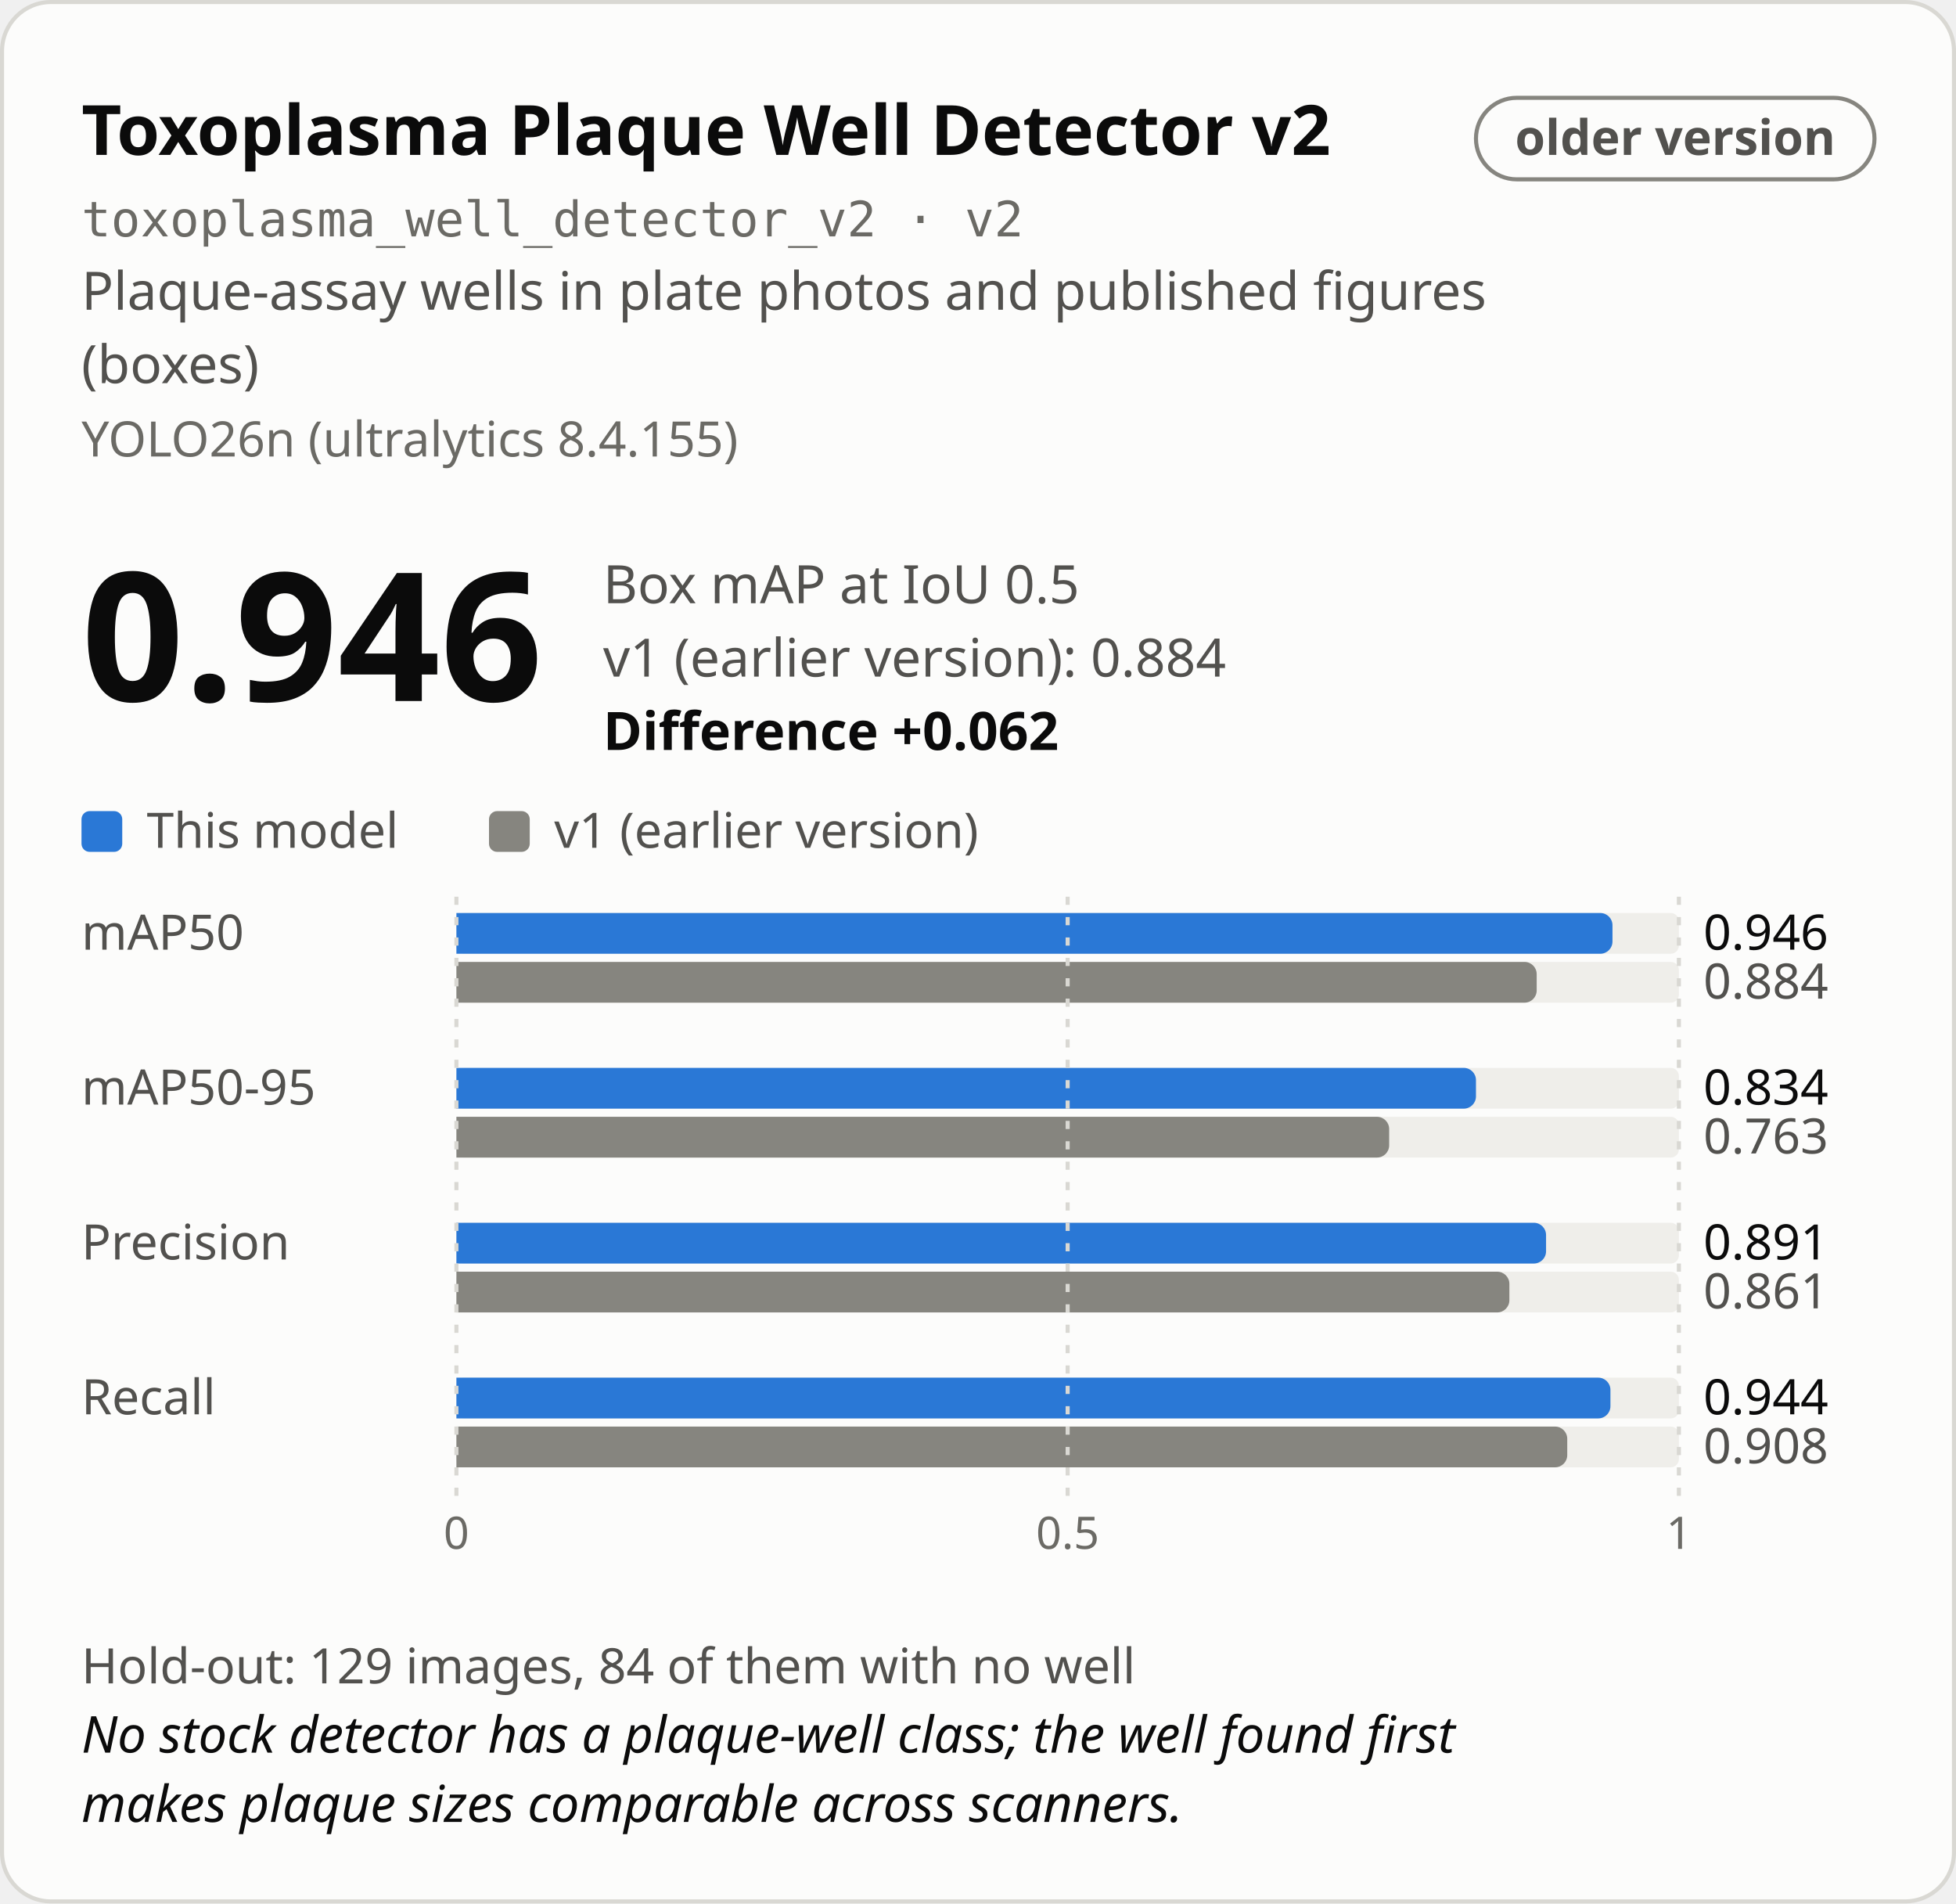
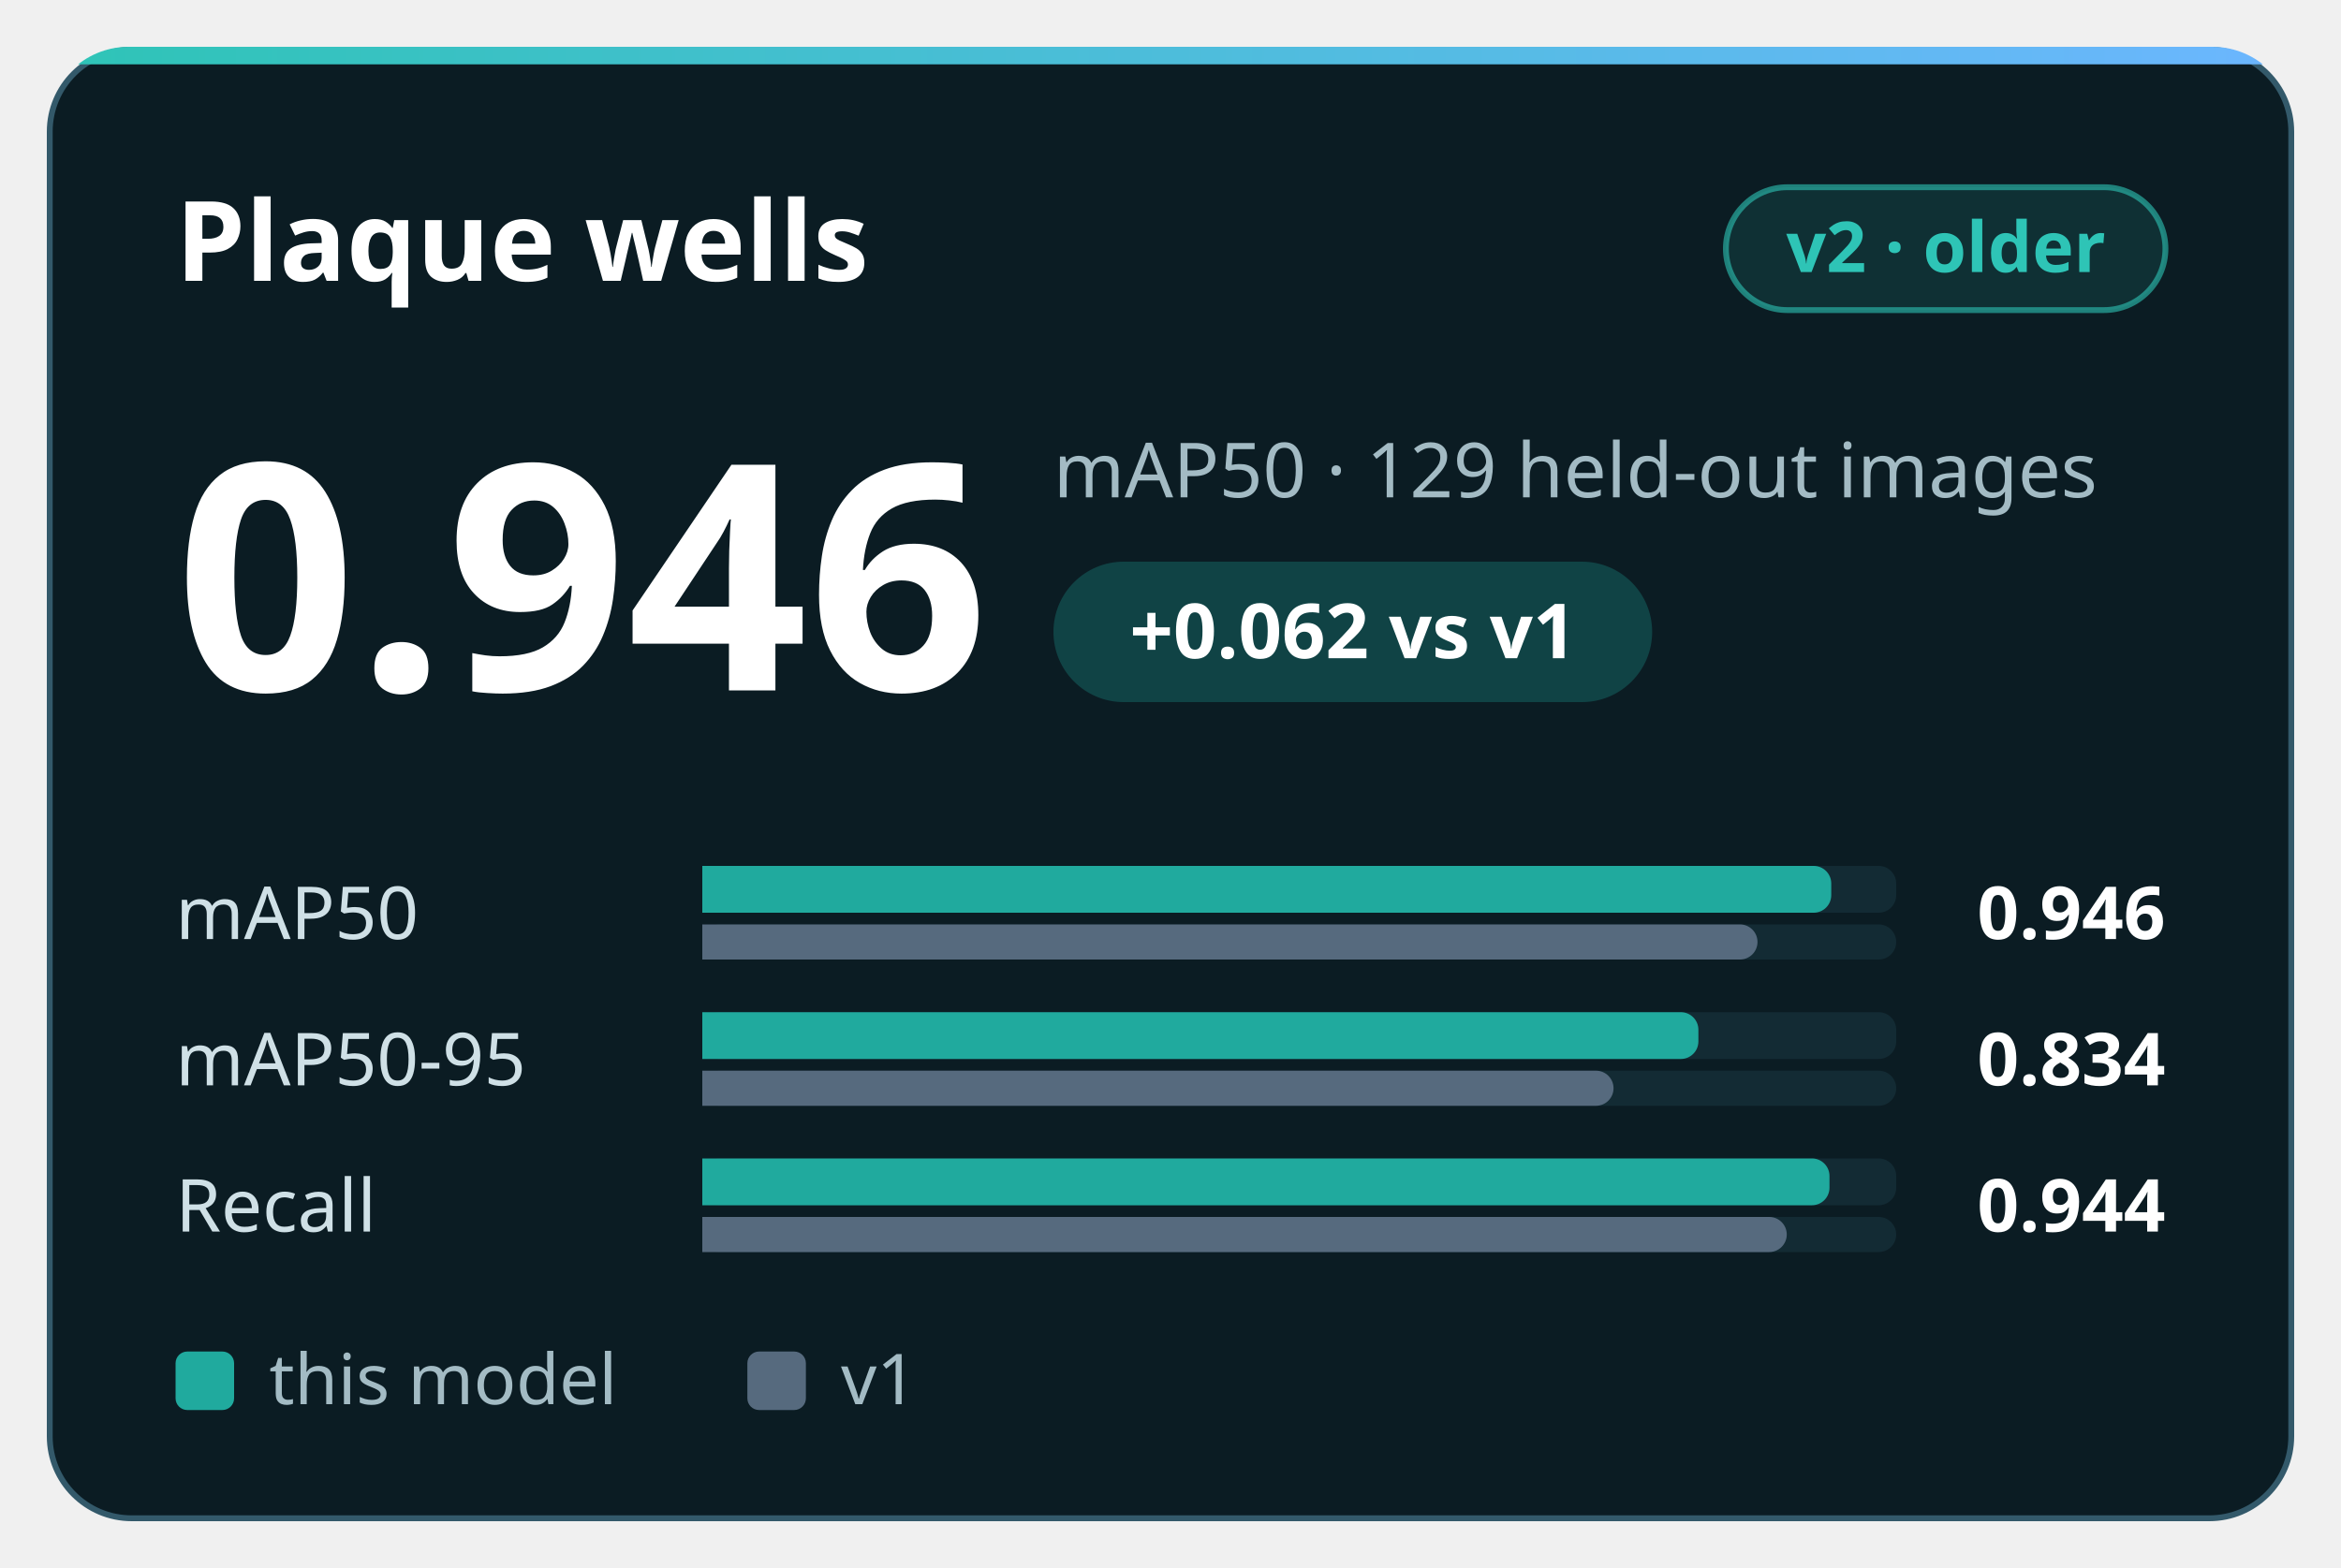
- <svg xmlns="http://www.w3.org/2000/svg" width="480" height="467" viewBox="0 0 480 467" role="img" aria-labelledby="t d">
-   <style>.bg{fill:#fcfcfb;stroke:#d9d8d3}.t1{fill:#0b0b0b}.t2{fill:#52514e}.t3{fill:#6b6a65}.ft{fill:#2a78d6}.va{fill:#86857f}.tr{fill:#efeeea}.ax{stroke:#d9d8d3}.pl{fill:none;stroke:#2a78d6}.pt{fill:#1c5cab}.po{fill:none;stroke:#86857f}.pu{fill:#52514e}@media (prefers-color-scheme: dark){.bg{fill:#1a1a19;stroke:#3a3936}.t1{fill:#f0efec}.t2{fill:#c3c2b7}.t3{fill:#a3a29a}.ft{fill:#3987e5}.va{fill:#7c7b75}.tr{fill:#262624}.ax{stroke:#3a3936}.pl{stroke:#3987e5}.pt{fill:#86b6ef}.po{stroke:#7c7b75}.pu{fill:#c3c2b7}}</style>
-   <rect class="bg" x="0.5" y="0.5" width="479" height="466" rx="12" stroke-width="1" />
-   <text x="20.0" y="38.0" class="t1" font-size="17" font-weight="600" text-anchor="start" font-family="-apple-system, BlinkMacSystemFont, 'Segoe UI', 'Noto Sans', Helvetica, Arial, sans-serif">Toxoplasma Plaque Well Detector v2</text>
-   <rect class="po" x="362.2" y="24" width="97.8" height="20" rx="10" />
-   <text x="411.1" y="38.0" class="pu" font-size="12" font-weight="600" text-anchor="middle" font-family="-apple-system, BlinkMacSystemFont, 'Segoe UI', 'Noto Sans', Helvetica, Arial, sans-serif">older version</text>
-   <text x="20.0" y="58.0" class="t3" font-size="12" font-weight="400" text-anchor="start" font-family="ui-monospace, SFMono-Regular, Menlo, Consolas, monospace">toxoplasma_well_detector_v2 · v2</text>
-   <text x="20.0" y="76.0" class="t2" font-size="13" font-weight="400" text-anchor="start" font-family="-apple-system, BlinkMacSystemFont, 'Segoe UI', 'Noto Sans', Helvetica, Arial, sans-serif">Plaque-assay wells in plate photos and published figures</text>
-   <text x="20.0" y="94.0" class="t2" font-size="13" font-weight="400" text-anchor="start" font-family="-apple-system, BlinkMacSystemFont, 'Segoe UI', 'Noto Sans', Helvetica, Arial, sans-serif">(boxes)</text>
-   <text x="20.0" y="112.0" class="t3" font-size="12" font-weight="400" text-anchor="start" font-family="-apple-system, BlinkMacSystemFont, 'Segoe UI', 'Noto Sans', Helvetica, Arial, sans-serif">YOLO26n (ultralytics 8.4.155)</text>
-   <text x="20.0" y="172.0" class="t1" font-size="44" font-weight="600" text-anchor="start" font-family="-apple-system, BlinkMacSystemFont, 'Segoe UI', 'Noto Sans', Helvetica, Arial, sans-serif">0.946</text>
-   <text x="148.0" y="148.0" class="t2" font-size="13" font-weight="400" text-anchor="start" font-family="-apple-system, BlinkMacSystemFont, 'Segoe UI', 'Noto Sans', Helvetica, Arial, sans-serif">Box mAP at IoU 0.5</text>
-   <text x="148.0" y="166.0" class="t2" font-size="13" font-weight="400" text-anchor="start" font-family="-apple-system, BlinkMacSystemFont, 'Segoe UI', 'Noto Sans', Helvetica, Arial, sans-serif">v1 (earlier version): 0.884</text>
-   <text x="148.0" y="184.0" class="t1" font-size="13" font-weight="600" text-anchor="start" font-family="-apple-system, BlinkMacSystemFont, 'Segoe UI', 'Noto Sans', Helvetica, Arial, sans-serif">Difference +0.062</text>
-   <rect class="ft" x="20" y="199" width="10" height="10" rx="2" />
-   <text x="36.0" y="208.0" class="t2" font-size="12" font-weight="400" text-anchor="start" font-family="-apple-system, BlinkMacSystemFont, 'Segoe UI', 'Noto Sans', Helvetica, Arial, sans-serif">This model</text>
-   <rect class="va" x="120" y="199" width="10" height="10" rx="2" />
-   <text x="136.0" y="208.0" class="t2" font-size="12" font-weight="400" text-anchor="start" font-family="-apple-system, BlinkMacSystemFont, 'Segoe UI', 'Noto Sans', Helvetica, Arial, sans-serif">v1 (earlier version)</text>
-   <text x="20.0" y="233.0" class="t2" font-size="12" font-weight="400" text-anchor="start" font-family="-apple-system, BlinkMacSystemFont, 'Segoe UI', 'Noto Sans', Helvetica, Arial, sans-serif">mAP50</text>
-   <rect class="tr" x="112" y="224" width="300" height="10" rx="2" />
-   <path class="ft" d="M112.0 224.0h280.7a3.0 3.0 0 0 1 3.0 3.0v4.0a3.0 3.0 0 0 1 -3.0 3.0h-280.7z" />
-   <text x="418.0" y="233.0" class="t1" font-size="12" font-weight="400" text-anchor="start" font-family="-apple-system, BlinkMacSystemFont, 'Segoe UI', 'Noto Sans', Helvetica, Arial, sans-serif">0.946</text>
-   <rect class="tr" x="112" y="236" width="300" height="10" rx="2" />
-   <path class="va" d="M112.0 236.0h262.1a3.0 3.0 0 0 1 3.0 3.0v4.0a3.0 3.0 0 0 1 -3.0 3.0h-262.1z" />
-   <text x="418.0" y="245.0" class="t2" font-size="12" font-weight="400" text-anchor="start" font-family="-apple-system, BlinkMacSystemFont, 'Segoe UI', 'Noto Sans', Helvetica, Arial, sans-serif">0.884</text>
-   <text x="20.0" y="271.0" class="t2" font-size="12" font-weight="400" text-anchor="start" font-family="-apple-system, BlinkMacSystemFont, 'Segoe UI', 'Noto Sans', Helvetica, Arial, sans-serif">mAP50-95</text>
-   <rect class="tr" x="112" y="262" width="300" height="10" rx="2" />
-   <path class="ft" d="M112.0 262.0h247.2a3.0 3.0 0 0 1 3.0 3.0v4.0a3.0 3.0 0 0 1 -3.0 3.0h-247.2z" />
-   <text x="418.0" y="271.0" class="t1" font-size="12" font-weight="400" text-anchor="start" font-family="-apple-system, BlinkMacSystemFont, 'Segoe UI', 'Noto Sans', Helvetica, Arial, sans-serif">0.834</text>
-   <rect class="tr" x="112" y="274" width="300" height="10" rx="2" />
-   <path class="va" d="M112.0 274.0h225.9a3.0 3.0 0 0 1 3.0 3.0v4.0a3.0 3.0 0 0 1 -3.0 3.0h-225.9z" />
-   <text x="418.0" y="283.0" class="t2" font-size="12" font-weight="400" text-anchor="start" font-family="-apple-system, BlinkMacSystemFont, 'Segoe UI', 'Noto Sans', Helvetica, Arial, sans-serif">0.763</text>
-   <text x="20.0" y="309.0" class="t2" font-size="12" font-weight="400" text-anchor="start" font-family="-apple-system, BlinkMacSystemFont, 'Segoe UI', 'Noto Sans', Helvetica, Arial, sans-serif">Precision</text>
-   <rect class="tr" x="112" y="300" width="300" height="10" rx="2" />
-   <path class="ft" d="M112.0 300.0h264.4a3.0 3.0 0 0 1 3.0 3.0v4.0a3.0 3.0 0 0 1 -3.0 3.0h-264.4z" />
-   <text x="418.0" y="309.0" class="t1" font-size="12" font-weight="400" text-anchor="start" font-family="-apple-system, BlinkMacSystemFont, 'Segoe UI', 'Noto Sans', Helvetica, Arial, sans-serif">0.891</text>
-   <rect class="tr" x="112" y="312" width="300" height="10" rx="2" />
-   <path class="va" d="M112.0 312.0h255.4a3.0 3.0 0 0 1 3.0 3.0v4.0a3.0 3.0 0 0 1 -3.0 3.0h-255.4z" />
-   <text x="418.0" y="321.0" class="t2" font-size="12" font-weight="400" text-anchor="start" font-family="-apple-system, BlinkMacSystemFont, 'Segoe UI', 'Noto Sans', Helvetica, Arial, sans-serif">0.861</text>
-   <text x="20.0" y="347.0" class="t2" font-size="12" font-weight="400" text-anchor="start" font-family="-apple-system, BlinkMacSystemFont, 'Segoe UI', 'Noto Sans', Helvetica, Arial, sans-serif">Recall</text>
-   <rect class="tr" x="112" y="338" width="300" height="10" rx="2" />
-   <path class="ft" d="M112.0 338.0h280.2a3.0 3.0 0 0 1 3.0 3.0v4.0a3.0 3.0 0 0 1 -3.0 3.0h-280.2z" />
-   <text x="418.0" y="347.0" class="t1" font-size="12" font-weight="400" text-anchor="start" font-family="-apple-system, BlinkMacSystemFont, 'Segoe UI', 'Noto Sans', Helvetica, Arial, sans-serif">0.944</text>
-   <rect class="tr" x="112" y="350" width="300" height="10" rx="2" />
-   <path class="va" d="M112.0 350.0h269.6a3.0 3.0 0 0 1 3.0 3.0v4.0a3.0 3.0 0 0 1 -3.0 3.0h-269.6z" />
-   <text x="418.0" y="359.0" class="t2" font-size="12" font-weight="400" text-anchor="start" font-family="-apple-system, BlinkMacSystemFont, 'Segoe UI', 'Noto Sans', Helvetica, Arial, sans-serif">0.908</text>
-   <line class="ax" x1="112.0" y1="220" x2="112.0" y2="368" stroke-width="1" stroke-dasharray="2 3" />
-   <text x="112.0" y="380.0" class="t3" font-size="11" font-weight="400" text-anchor="middle" font-family="-apple-system, BlinkMacSystemFont, 'Segoe UI', 'Noto Sans', Helvetica, Arial, sans-serif">0</text>
-   <line class="ax" x1="262.0" y1="220" x2="262.0" y2="368" stroke-width="1" stroke-dasharray="2 3" />
-   <text x="262.0" y="380.0" class="t3" font-size="11" font-weight="400" text-anchor="middle" font-family="-apple-system, BlinkMacSystemFont, 'Segoe UI', 'Noto Sans', Helvetica, Arial, sans-serif">0.5</text>
-   <line class="ax" x1="412.0" y1="220" x2="412.0" y2="368" stroke-width="1" stroke-dasharray="2 3" />
-   <text x="412.0" y="380.0" class="t3" font-size="11" font-weight="400" text-anchor="middle" font-family="-apple-system, BlinkMacSystemFont, 'Segoe UI', 'Noto Sans', Helvetica, Arial, sans-serif">1</text>
-   <text x="20.0" y="413.0" class="t2" font-size="12" font-weight="400" text-anchor="start" font-family="-apple-system, BlinkMacSystemFont, 'Segoe UI', 'Noto Sans', Helvetica, Arial, sans-serif">Hold-out: 129 images, 84 of them with no well</text>
-   <text x="20.0" y="430.0" class="t1" font-size="12.5" font-weight="400" text-anchor="start" font-family="-apple-system, BlinkMacSystemFont, 'Segoe UI', 'Noto Sans', Helvetica, Arial, sans-serif" font-style="italic">No stock detector has a plaque-well class; the well found first</text>
-   <text x="20.0" y="447.0" class="t1" font-size="12.5" font-weight="400" text-anchor="start" font-family="-apple-system, BlinkMacSystemFont, 'Segoe UI', 'Noto Sans', Helvetica, Arial, sans-serif" font-style="italic">makes plaque sizes comparable across scanners.</text>
+ <svg xmlns="http://www.w3.org/2000/svg" width="400" height="268" viewBox="0 0 400 268" role="img" aria-labelledby="t d">
+   <style>.card{fill:#0b1c23;stroke:#33596a}.i1{fill:#ffffff}.i2{fill:#cfe0e6}.i3{fill:#a3bbc4}.m{fill:#20aa9e}.b{fill:#566a7e}.tr{fill:#132b34}.tag{fill:#2ec4b6;fill-opacity:.12;stroke:#2ec4b6;stroke-opacity:.6}.tagt{fill:#2ec4b6}.up{fill:#20aa9e;fill-opacity:.28}.dn{fill:#566a7e;fill-opacity:.45}.na{fill:none;stroke:#33596a}text{font-family:-apple-system, BlinkMacSystemFont, 'Segoe UI', 'Noto Sans', Helvetica, Arial, sans-serif}</style>
+   <defs>
+     <linearGradient id="gtoxoplasma_well_detector_v2" x1="0" x2="1" y1="0" y2="0">
+       <stop offset="0" stop-color="#2ec4b6" />
+       <stop offset="1" stop-color="#6cb6ff" />
+     </linearGradient>
+     <clipPath id="ctoxoplasma_well_detector_v2">
+       <rect x="8" y="8" width="384" height="252" rx="14" />
+     </clipPath>
+   </defs>
+   <rect class="card" x="8.5" y="8.5" width="383" height="251" rx="14" stroke-width="1" />
+   <rect x="8" y="8" width="384" height="3" fill="url(#gtoxoplasma_well_detector_v2)" clip-path="url(#ctoxoplasma_well_detector_v2)" />
+   <rect class="tag" x="294.9" y="32" width="75.1" height="21" rx="10.5" />
+   <text x="332.5" y="46.5" class="tagt" font-size="12" font-weight="600" text-anchor="middle">v2 · older</text>
+   <text x="30.0" y="48.0" class="i1" font-size="19" font-weight="600" text-anchor="start">Plaque wells</text>
+   <text x="30.0" y="118.0" class="i1" font-size="54" font-weight="600" text-anchor="start">0.946</text>
+   <text x="180.0" y="85.0" class="i3" font-size="13" font-weight="400" text-anchor="start">mAP50 · 129 held-out images</text>
+   <rect class="up" x="180" y="96" width="102.3" height="24" rx="12" />
+   <text x="231.2" y="112.5" class="i1" font-size="13" font-weight="600" text-anchor="middle">+0.062 vs v1</text>
+   <text x="30.0" y="160.5" class="i2" font-size="12.5" font-weight="400" text-anchor="start">mAP50</text>
+   <rect class="tr" x="120" y="148" width="204" height="8" rx="3" />
+   <path class="m" d="M120.0 148.0h189.9a3 3 0 0 1 3 3v2.0a3 3 0 0 1 -3 3h-189.9z" />
+   <rect class="tr" x="120" y="158" width="204" height="6" rx="3" />
+   <path class="b" d="M120.0 158.0h177.3a3 3 0 0 1 3 3v0.0a3 3 0 0 1 -3 3h-177.3z" />
+   <text x="370.0" y="160.5" class="i1" font-size="12.5" font-weight="600" text-anchor="end">0.946</text>
+   <text x="30.0" y="185.5" class="i2" font-size="12.5" font-weight="400" text-anchor="start">mAP50-95</text>
+   <rect class="tr" x="120" y="173" width="204" height="8" rx="3" />
+   <path class="m" d="M120.0 173.0h167.2a3 3 0 0 1 3 3v2.0a3 3 0 0 1 -3 3h-167.2z" />
+   <rect class="tr" x="120" y="183" width="204" height="6" rx="3" />
+   <path class="b" d="M120.0 183.0h152.7a3 3 0 0 1 3 3v0.0a3 3 0 0 1 -3 3h-152.7z" />
+   <text x="370.0" y="185.5" class="i1" font-size="12.5" font-weight="600" text-anchor="end">0.834</text>
+   <text x="30.0" y="210.5" class="i2" font-size="12.5" font-weight="400" text-anchor="start">Recall</text>
+   <rect class="tr" x="120" y="198" width="204" height="8" rx="3" />
+   <path class="m" d="M120.0 198.0h189.6a3 3 0 0 1 3 3v2.0a3 3 0 0 1 -3 3h-189.6z" />
+   <rect class="tr" x="120" y="208" width="204" height="6" rx="3" />
+   <path class="b" d="M120.0 208.0h182.3a3 3 0 0 1 3 3v0.0a3 3 0 0 1 -3 3h-182.3z" />
+   <text x="370.0" y="210.5" class="i1" font-size="12.5" font-weight="600" text-anchor="end">0.944</text>
+   <rect class="m" x="30" y="231" width="10" height="10" rx="2" />
+   <text x="46.0" y="240.0" class="i3" font-size="12" font-weight="400" text-anchor="start">this model</text>
+   <rect class="b" x="127.7" y="231" width="10" height="10" rx="2" />
+   <text x="143.7" y="240.0" class="i3" font-size="12" font-weight="400" text-anchor="start">v1</text>
</svg>
